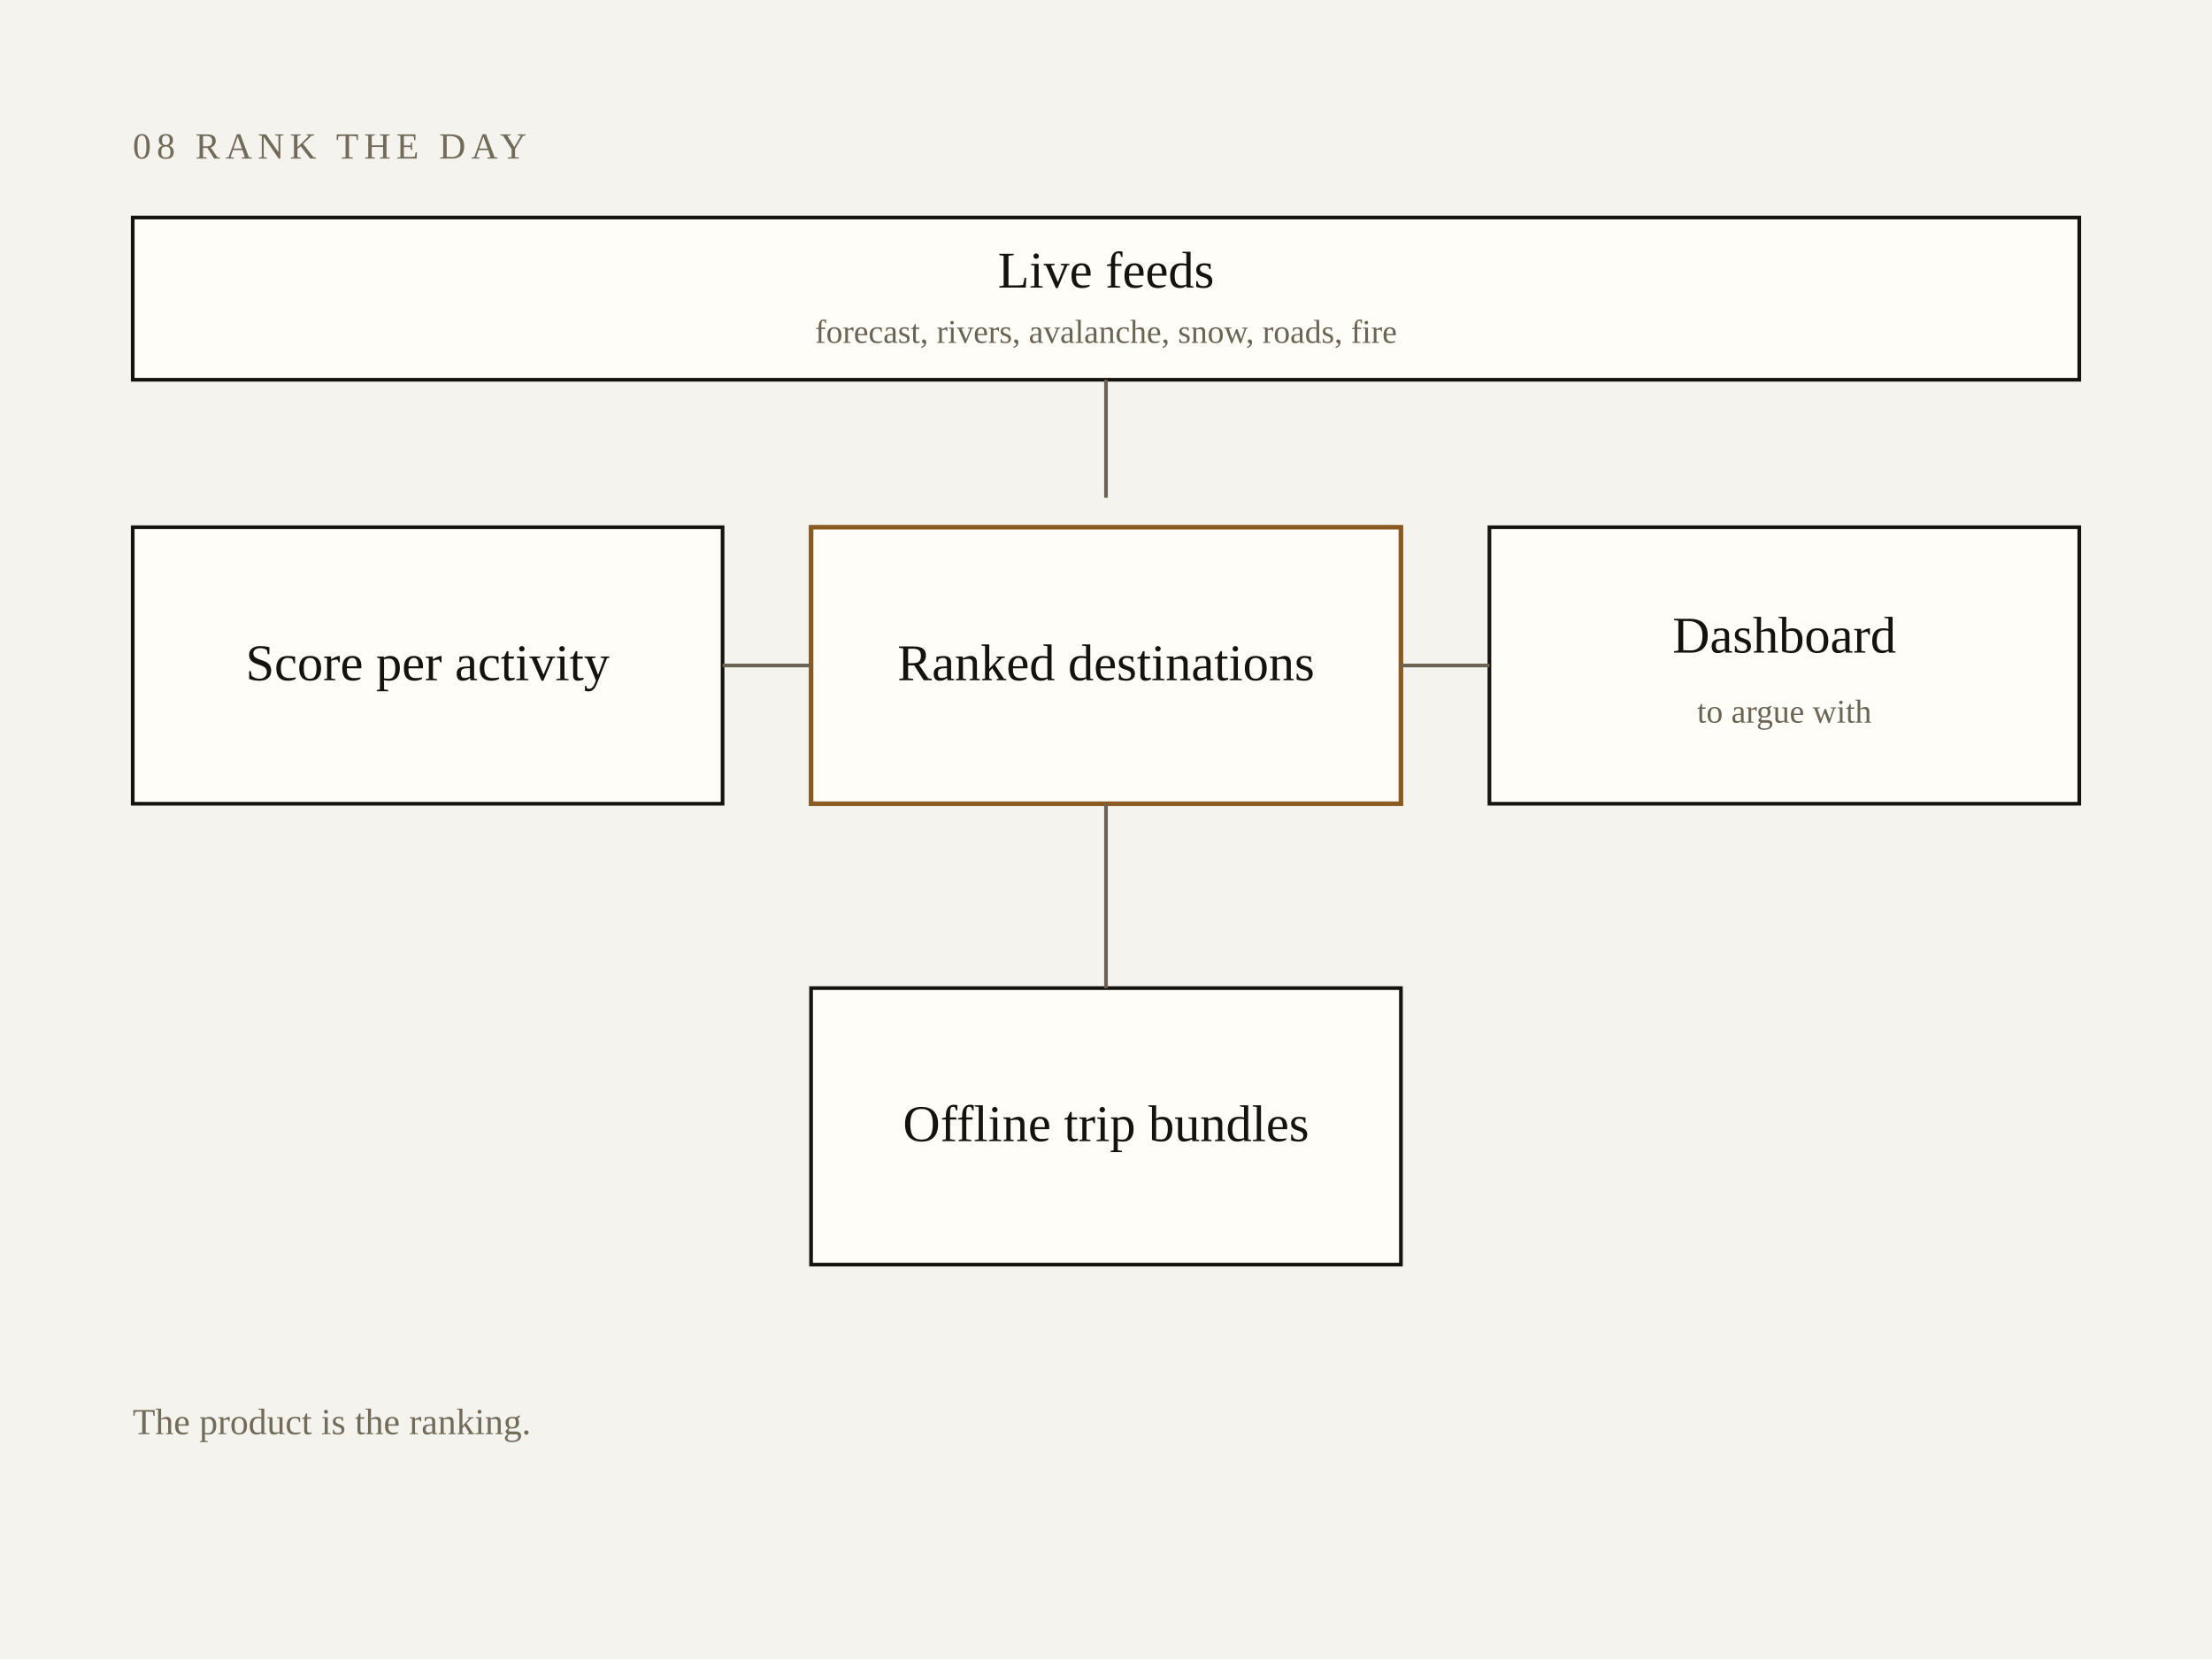
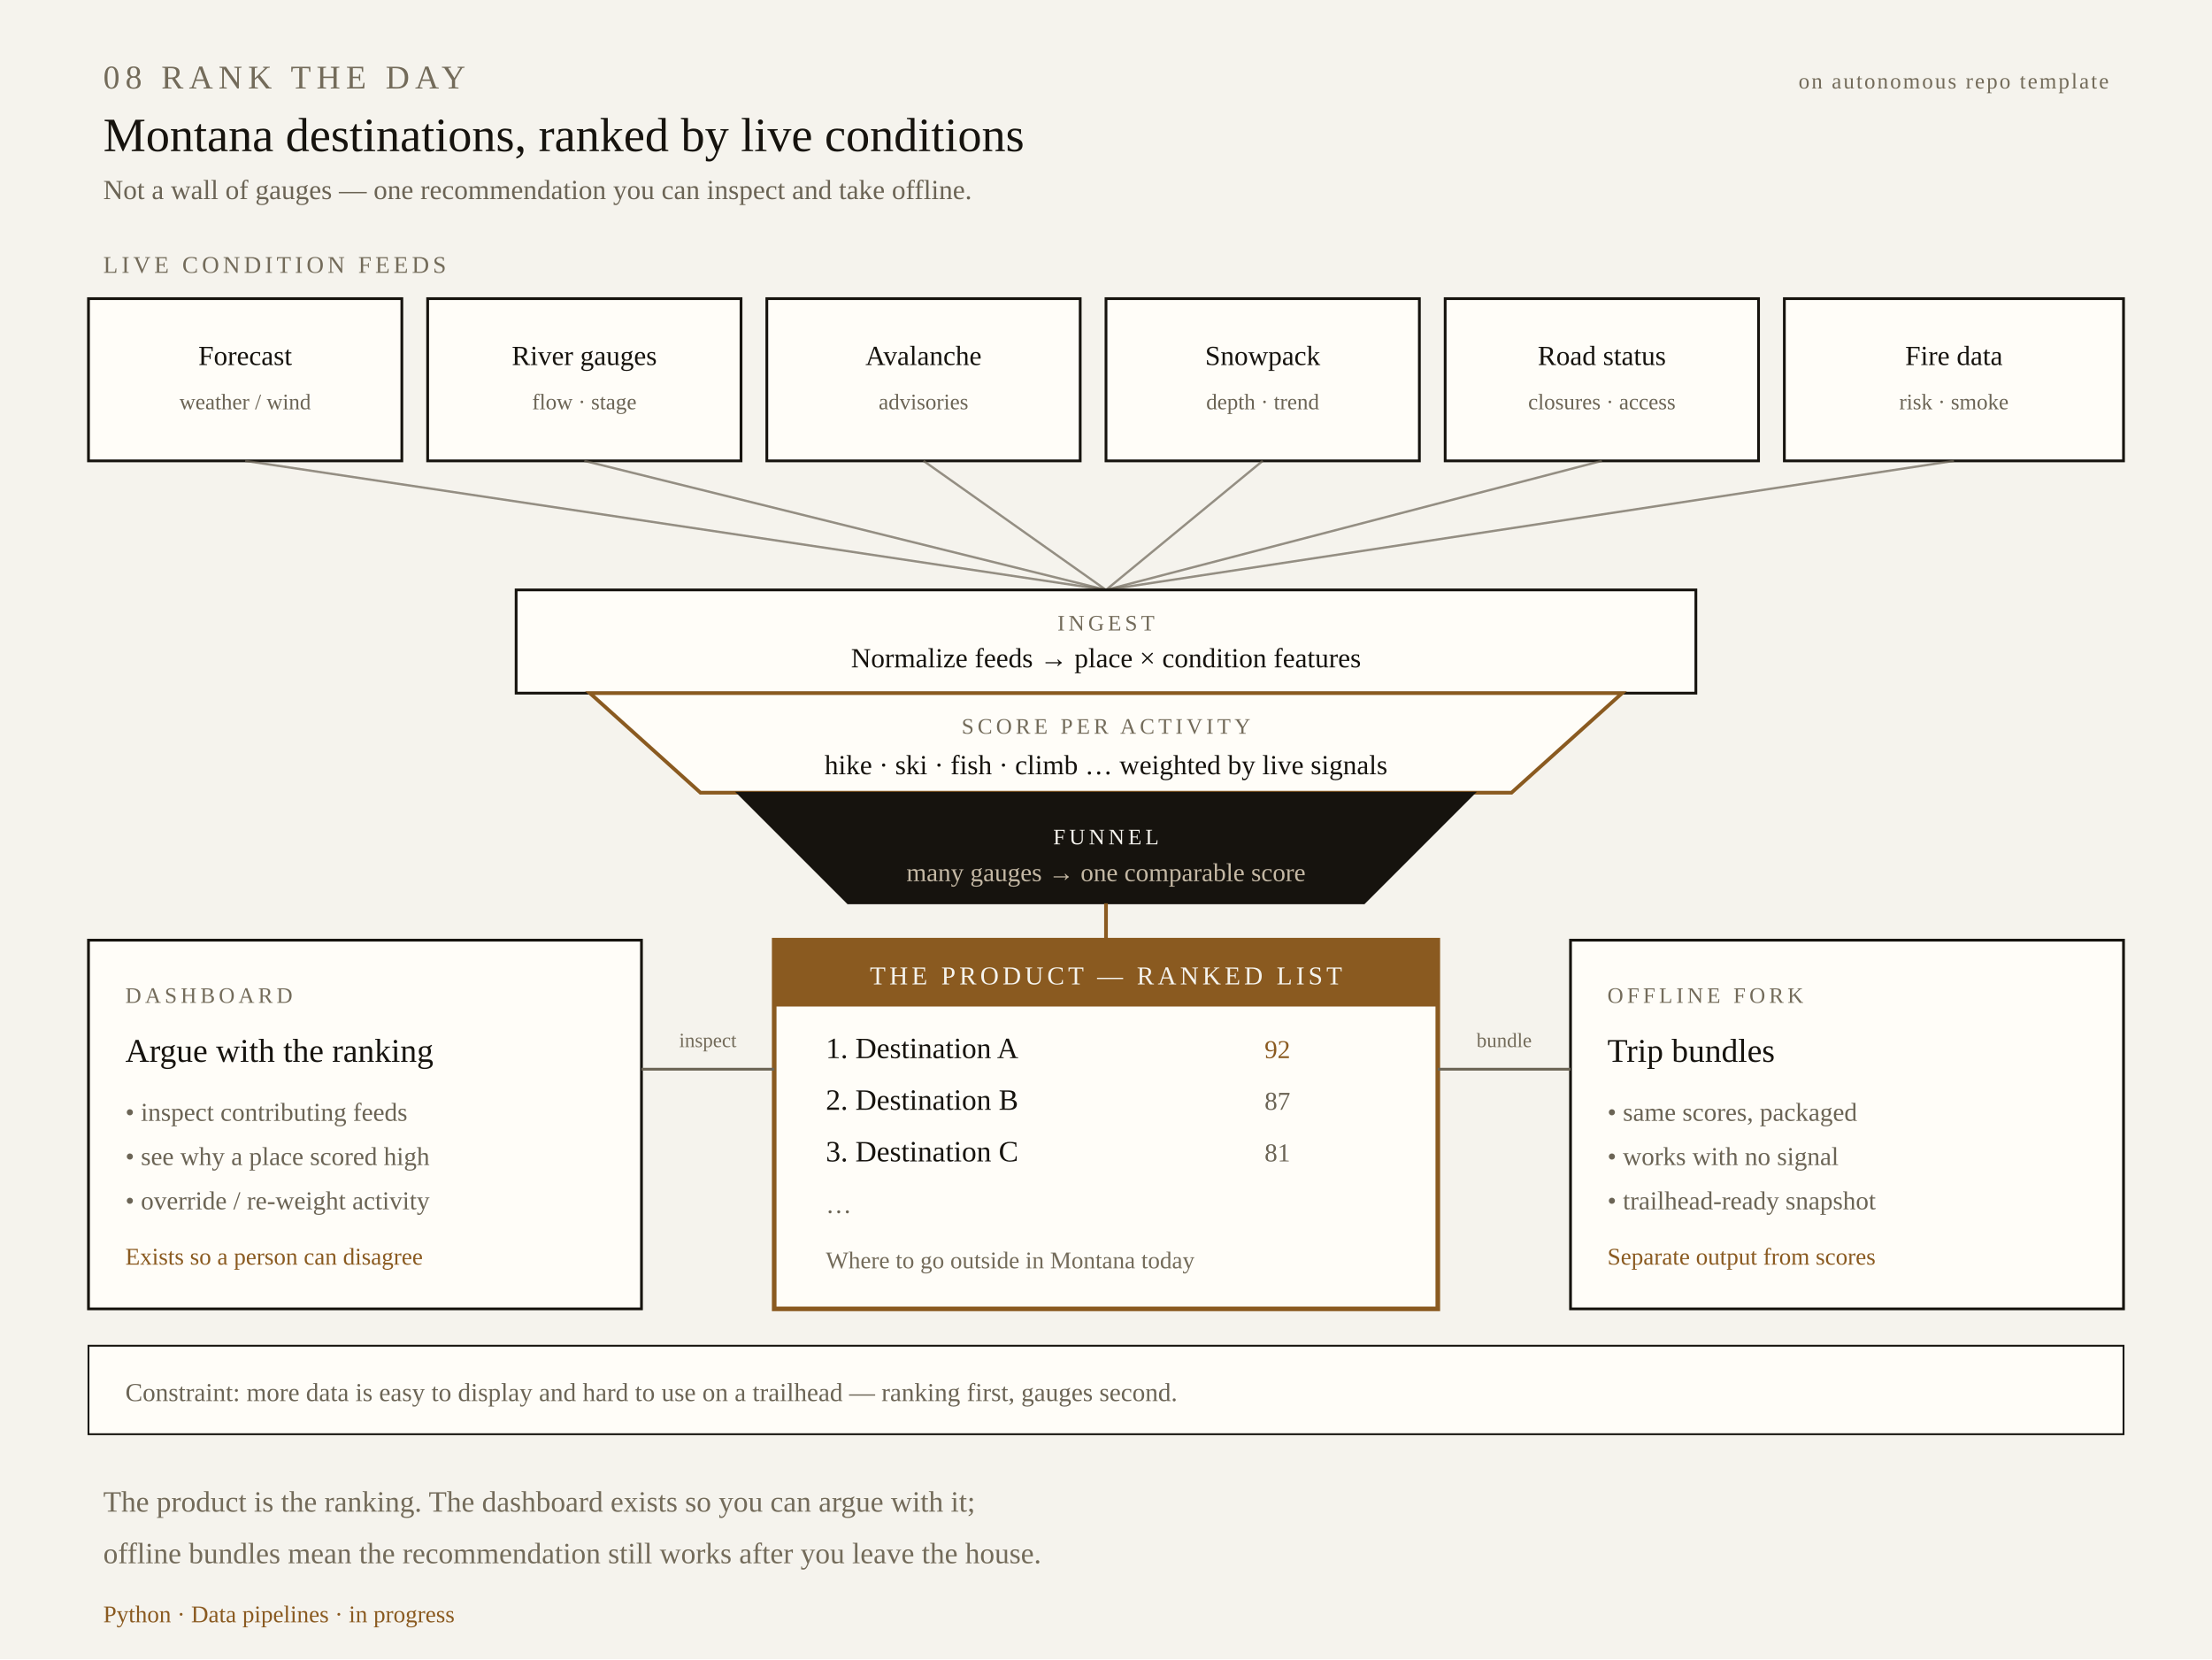
- <svg xmlns="http://www.w3.org/2000/svg" viewBox="0 0 1200 900" role="img" aria-labelledby="title desc">
+ <svg xmlns="http://www.w3.org/2000/svg" viewBox="0 0 1200 900" role="img" aria-labelledby="goi-title goi-desc">
  <rect width="1200" height="900" fill="#f5f3ed" />
-   <text x="72" y="86" fill="#736b5a" font-family="Georgia, 'Times New Roman', serif" font-size="20" letter-spacing="3">08  RANK THE DAY</text>
-   <rect x="72" y="118" width="1056" height="88" fill="#fffdf8" stroke="#16130e" stroke-width="2" />
-   <text x="600" y="156" text-anchor="middle" fill="#16130e" font-family="Georgia, 'Times New Roman', serif" font-size="28">Live feeds</text>
-   <text x="600" y="186" text-anchor="middle" fill="#6b6455" font-family="Georgia, 'Times New Roman', serif" font-size="18">forecast, rivers, avalanche, snow, roads, fire</text>
-   <rect x="72" y="286" width="320" height="150" fill="#fffdf8" stroke="#16130e" stroke-width="2" />
-   <text x="232" y="369" text-anchor="middle" fill="#16130e" font-family="Georgia, 'Times New Roman', serif" font-size="28">Score per activity</text>
-   <rect x="440" y="286" width="320" height="150" fill="#fffdf8" stroke="#8a5a20" stroke-width="2.5" />
-   <text x="600" y="369" text-anchor="middle" fill="#16130e" font-family="Georgia, 'Times New Roman', serif" font-size="28">Ranked destinations</text>
-   <rect x="808" y="286" width="320" height="150" fill="#fffdf8" stroke="#16130e" stroke-width="2" />
-   <text x="968" y="354" text-anchor="middle" fill="#16130e" font-family="Georgia, 'Times New Roman', serif" font-size="28">Dashboard</text>
-   <text x="968" y="392" text-anchor="middle" fill="#6b6455" font-family="Georgia, 'Times New Roman', serif" font-size="18">to argue with</text>
-   <rect x="440" y="536" width="320" height="150" fill="#fffdf8" stroke="#16130e" stroke-width="2" />
-   <text x="600" y="619" text-anchor="middle" fill="#16130e" font-family="Georgia, 'Times New Roman', serif" font-size="28">Offline trip bundles</text>
-   <path d="M600 206 v64" fill="none" stroke="#6b6455" stroke-width="2" />
-   <path d="M392 361 h48" fill="none" stroke="#6b6455" stroke-width="2" />
-   <path d="M760 361 h48" fill="none" stroke="#6b6455" stroke-width="2" />
-   <path d="M600 436 v100" fill="none" stroke="#6b6455" stroke-width="2" />
-   <text x="72" y="778" fill="#736b5a" font-family="Georgia, 'Times New Roman', serif" font-size="20">The product is the ranking.</text>
+   <text x="56" y="48" fill="#736b5a" font-family="Georgia, 'Times New Roman', serif" font-size="18" letter-spacing="3">08  RANK THE DAY</text>
+   <text x="56" y="82" fill="#16130e" font-family="Georgia, 'Times New Roman', serif" font-size="26">Montana destinations, ranked by live conditions</text>
+   <text x="56" y="108" fill="#6b6455" font-family="Georgia, 'Times New Roman', serif" font-size="15">Not a wall of gauges — one recommendation you can inspect and take offline.</text>
+   <text x="1144" y="48" text-anchor="end" fill="#736b5a" font-family="Georgia, 'Times New Roman', serif" font-size="12" letter-spacing="1">on autonomous repo template</text>
+   <text x="56" y="148" fill="#736b5a" font-family="Georgia, 'Times New Roman', serif" font-size="13" letter-spacing="2">LIVE CONDITION FEEDS</text>
+   <rect x="48" y="162" width="170" height="88" fill="#fffdf8" stroke="#16130e" stroke-width="1.5" />
+   <text x="133" y="198" text-anchor="middle" fill="#16130e" font-family="Georgia, 'Times New Roman', serif" font-size="15">Forecast</text>
+   <text x="133" y="222" text-anchor="middle" fill="#6b6455" font-family="Georgia, 'Times New Roman', serif" font-size="12">weather / wind</text>
+   <rect x="232" y="162" width="170" height="88" fill="#fffdf8" stroke="#16130e" stroke-width="1.5" />
+   <text x="317" y="198" text-anchor="middle" fill="#16130e" font-family="Georgia, 'Times New Roman', serif" font-size="15">River gauges</text>
+   <text x="317" y="222" text-anchor="middle" fill="#6b6455" font-family="Georgia, 'Times New Roman', serif" font-size="12">flow · stage</text>
+   <rect x="416" y="162" width="170" height="88" fill="#fffdf8" stroke="#16130e" stroke-width="1.5" />
+   <text x="501" y="198" text-anchor="middle" fill="#16130e" font-family="Georgia, 'Times New Roman', serif" font-size="15">Avalanche</text>
+   <text x="501" y="222" text-anchor="middle" fill="#6b6455" font-family="Georgia, 'Times New Roman', serif" font-size="12">advisories</text>
+   <rect x="600" y="162" width="170" height="88" fill="#fffdf8" stroke="#16130e" stroke-width="1.5" />
+   <text x="685" y="198" text-anchor="middle" fill="#16130e" font-family="Georgia, 'Times New Roman', serif" font-size="15">Snowpack</text>
+   <text x="685" y="222" text-anchor="middle" fill="#6b6455" font-family="Georgia, 'Times New Roman', serif" font-size="12">depth · trend</text>
+   <rect x="784" y="162" width="170" height="88" fill="#fffdf8" stroke="#16130e" stroke-width="1.5" />
+   <text x="869" y="198" text-anchor="middle" fill="#16130e" font-family="Georgia, 'Times New Roman', serif" font-size="15">Road status</text>
+   <text x="869" y="222" text-anchor="middle" fill="#6b6455" font-family="Georgia, 'Times New Roman', serif" font-size="12">closures · access</text>
+   <rect x="968" y="162" width="184" height="88" fill="#fffdf8" stroke="#16130e" stroke-width="1.5" />
+   <text x="1060" y="198" text-anchor="middle" fill="#16130e" font-family="Georgia, 'Times New Roman', serif" font-size="15">Fire data</text>
+   <text x="1060" y="222" text-anchor="middle" fill="#6b6455" font-family="Georgia, 'Times New Roman', serif" font-size="12">risk · smoke</text>
+   <path d="M133 250 L600 320" fill="none" stroke="#6b6455" stroke-width="1.25" opacity="0.7" />
+   <path d="M317 250 L600 320" fill="none" stroke="#6b6455" stroke-width="1.25" opacity="0.7" />
+   <path d="M501 250 L600 320" fill="none" stroke="#6b6455" stroke-width="1.25" opacity="0.7" />
+   <path d="M685 250 L600 320" fill="none" stroke="#6b6455" stroke-width="1.25" opacity="0.7" />
+   <path d="M869 250 L600 320" fill="none" stroke="#6b6455" stroke-width="1.25" opacity="0.7" />
+   <path d="M1060 250 L600 320" fill="none" stroke="#6b6455" stroke-width="1.25" opacity="0.7" />
+   <rect x="280" y="320" width="640" height="56" fill="#fffdf8" stroke="#16130e" stroke-width="1.5" />
+   <text x="600" y="342" text-anchor="middle" fill="#736b5a" font-family="Georgia, 'Times New Roman', serif" font-size="12" letter-spacing="2">INGEST</text>
+   <text x="600" y="362" text-anchor="middle" fill="#16130e" font-family="Georgia, 'Times New Roman', serif" font-size="15">Normalize feeds → place × condition features</text>
+   <path d="M320 376 L880 376 L820 430 L380 430 Z" fill="#fffdf8" stroke="#8a5a20" stroke-width="2" />
+   <text x="600" y="398" text-anchor="middle" fill="#736b5a" font-family="Georgia, 'Times New Roman', serif" font-size="12" letter-spacing="2">SCORE PER ACTIVITY</text>
+   <text x="600" y="420" text-anchor="middle" fill="#16130e" font-family="Georgia, 'Times New Roman', serif" font-size="15">hike · ski · fish · climb … weighted by live signals</text>
+   <path d="M400 430 L800 430 L740 490 L460 490 Z" fill="#16130e" stroke="#16130e" stroke-width="1" />
+   <text x="600" y="458" text-anchor="middle" fill="#f5f3ed" font-family="Georgia, 'Times New Roman', serif" font-size="12" letter-spacing="2">FUNNEL</text>
+   <text x="600" y="478" text-anchor="middle" fill="#c4b8a4" font-family="Georgia, 'Times New Roman', serif" font-size="14">many gauges → one comparable score</text>
+   <rect x="420" y="510" width="360" height="200" fill="#fffdf8" stroke="#8a5a20" stroke-width="2.5" />
+   <rect x="420" y="510" width="360" height="36" fill="#8a5a20" />
+   <text x="600" y="534" text-anchor="middle" fill="#f5f3ed" font-family="Georgia, 'Times New Roman', serif" font-size="14" letter-spacing="2">THE PRODUCT — RANKED LIST</text>
+   <text x="448" y="574" fill="#16130e" font-family="Georgia, 'Times New Roman', serif" font-size="16">1.  Destination A</text>
+   <text x="700" y="574" text-anchor="end" fill="#8a5a20" font-family="Georgia, 'Times New Roman', serif" font-size="14">92</text>
+   <text x="448" y="602" fill="#16130e" font-family="Georgia, 'Times New Roman', serif" font-size="16">2.  Destination B</text>
+   <text x="700" y="602" text-anchor="end" fill="#6b6455" font-family="Georgia, 'Times New Roman', serif" font-size="14">87</text>
+   <text x="448" y="630" fill="#16130e" font-family="Georgia, 'Times New Roman', serif" font-size="16">3.  Destination C</text>
+   <text x="700" y="630" text-anchor="end" fill="#6b6455" font-family="Georgia, 'Times New Roman', serif" font-size="14">81</text>
+   <text x="448" y="658" fill="#6b6455" font-family="Georgia, 'Times New Roman', serif" font-size="14">…</text>
+   <text x="448" y="688" fill="#736b5a" font-family="Georgia, 'Times New Roman', serif" font-size="13">Where to go outside in Montana today</text>
+   <path d="M600 490 v20" fill="none" stroke="#8a5a20" stroke-width="2" />
+   <rect x="48" y="510" width="300" height="200" fill="#fffdf8" stroke="#16130e" stroke-width="1.5" />
+   <text x="68" y="544" fill="#736b5a" font-family="Georgia, 'Times New Roman', serif" font-size="12" letter-spacing="2">DASHBOARD</text>
+   <text x="68" y="576" fill="#16130e" font-family="Georgia, 'Times New Roman', serif" font-size="18">Argue with the ranking</text>
+   <text x="68" y="608" fill="#6b6455" font-family="Georgia, 'Times New Roman', serif" font-size="14">• inspect contributing feeds</text>
+   <text x="68" y="632" fill="#6b6455" font-family="Georgia, 'Times New Roman', serif" font-size="14">• see why a place scored high</text>
+   <text x="68" y="656" fill="#6b6455" font-family="Georgia, 'Times New Roman', serif" font-size="14">• override / re-weight activity</text>
+   <text x="68" y="686" fill="#8a5a20" font-family="Georgia, 'Times New Roman', serif" font-size="13">Exists so a person can disagree</text>
+   <path d="M420 580 H348" fill="none" stroke="#6b6455" stroke-width="1.5" />
+   <text x="384" y="568" text-anchor="middle" fill="#736b5a" font-family="Georgia, 'Times New Roman', serif" font-size="11">inspect</text>
+   <rect x="852" y="510" width="300" height="200" fill="#fffdf8" stroke="#16130e" stroke-width="1.5" />
+   <text x="872" y="544" fill="#736b5a" font-family="Georgia, 'Times New Roman', serif" font-size="12" letter-spacing="2">OFFLINE FORK</text>
+   <text x="872" y="576" fill="#16130e" font-family="Georgia, 'Times New Roman', serif" font-size="18">Trip bundles</text>
+   <text x="872" y="608" fill="#6b6455" font-family="Georgia, 'Times New Roman', serif" font-size="14">• same scores, packaged</text>
+   <text x="872" y="632" fill="#6b6455" font-family="Georgia, 'Times New Roman', serif" font-size="14">• works with no signal</text>
+   <text x="872" y="656" fill="#6b6455" font-family="Georgia, 'Times New Roman', serif" font-size="14">• trailhead-ready snapshot</text>
+   <text x="872" y="686" fill="#8a5a20" font-family="Georgia, 'Times New Roman', serif" font-size="13">Separate output from scores</text>
+   <path d="M780 580 H852" fill="none" stroke="#6b6455" stroke-width="1.5" />
+   <text x="816" y="568" text-anchor="middle" fill="#736b5a" font-family="Georgia, 'Times New Roman', serif" font-size="11">bundle</text>
+   <rect x="48" y="730" width="1104" height="48" fill="#fffdf8" stroke="#16130e" stroke-width="1" />
+   <text x="68" y="760" fill="#6b6455" font-family="Georgia, 'Times New Roman', serif" font-size="14">Constraint: more data is easy to display and hard to use on a trailhead — ranking first, gauges second.</text>
+   <text x="56" y="820" fill="#736b5a" font-family="Georgia, 'Times New Roman', serif" font-size="16">The product is the ranking. The dashboard exists so you can argue with it;</text>
+   <text x="56" y="848" fill="#736b5a" font-family="Georgia, 'Times New Roman', serif" font-size="16">offline bundles mean the recommendation still works after you leave the house.</text>
+   <text x="56" y="880" fill="#8a5a20" font-family="Georgia, 'Times New Roman', serif" font-size="13">Python · Data pipelines · in progress</text>
</svg>
